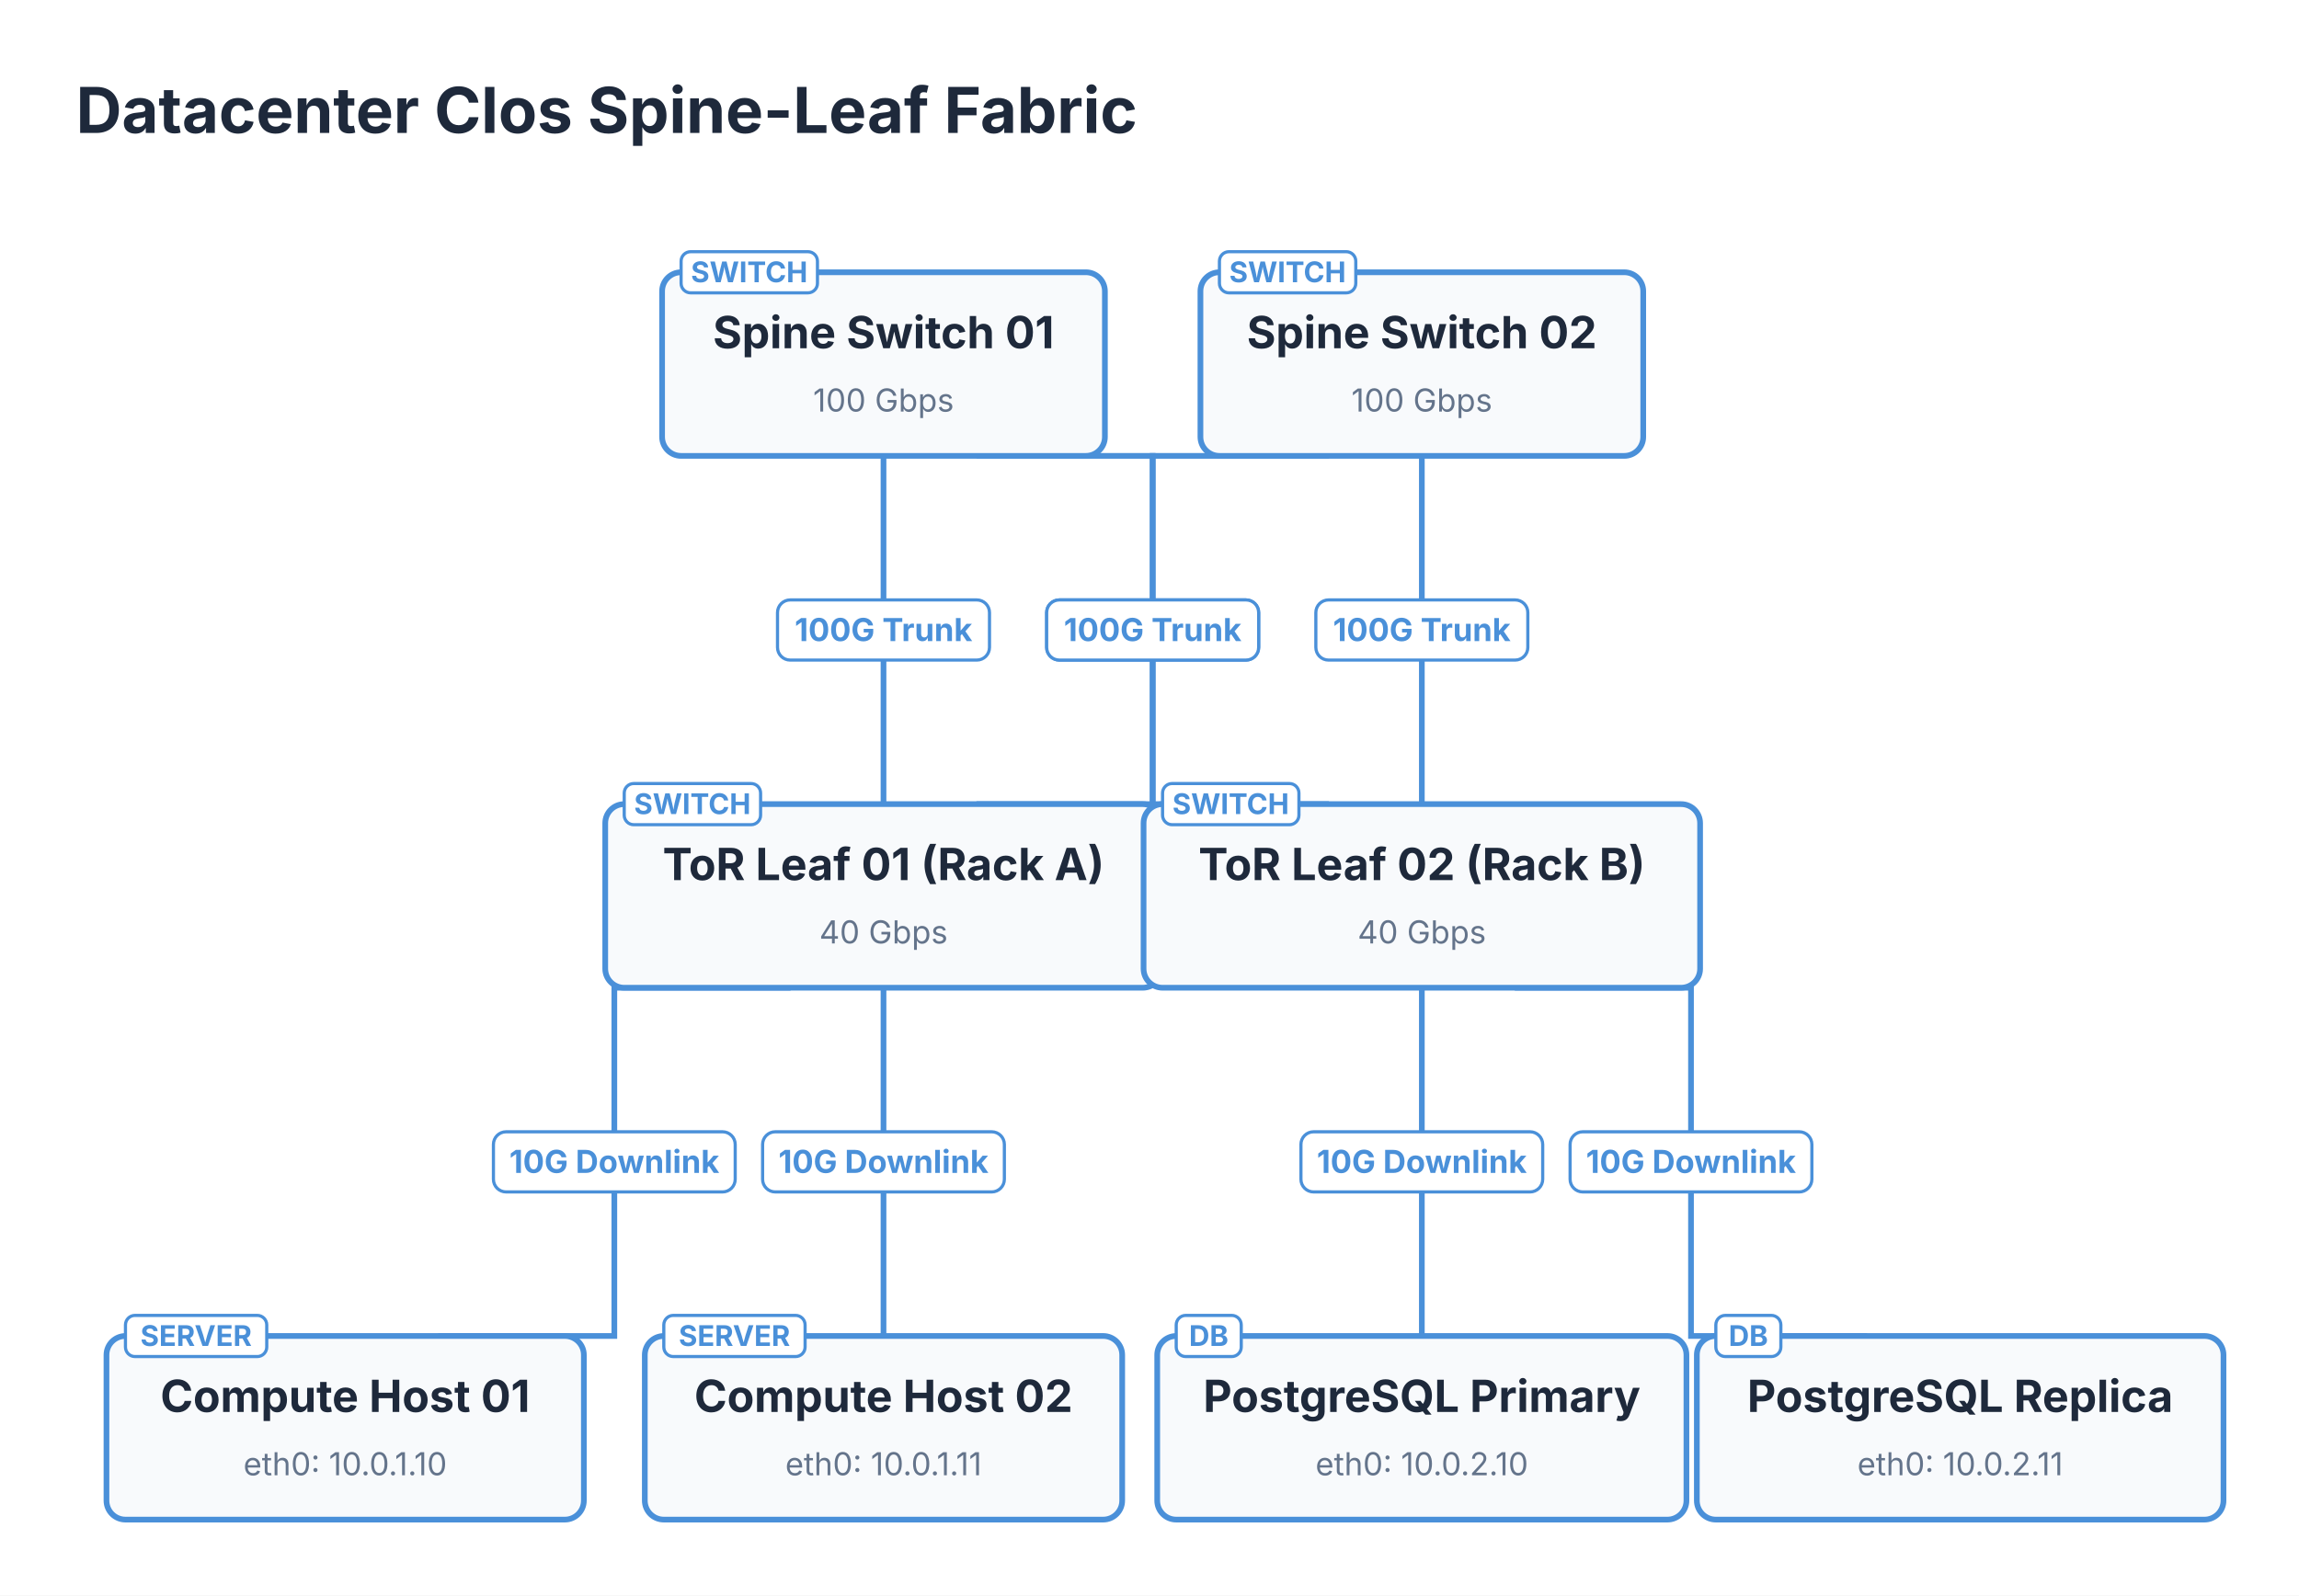
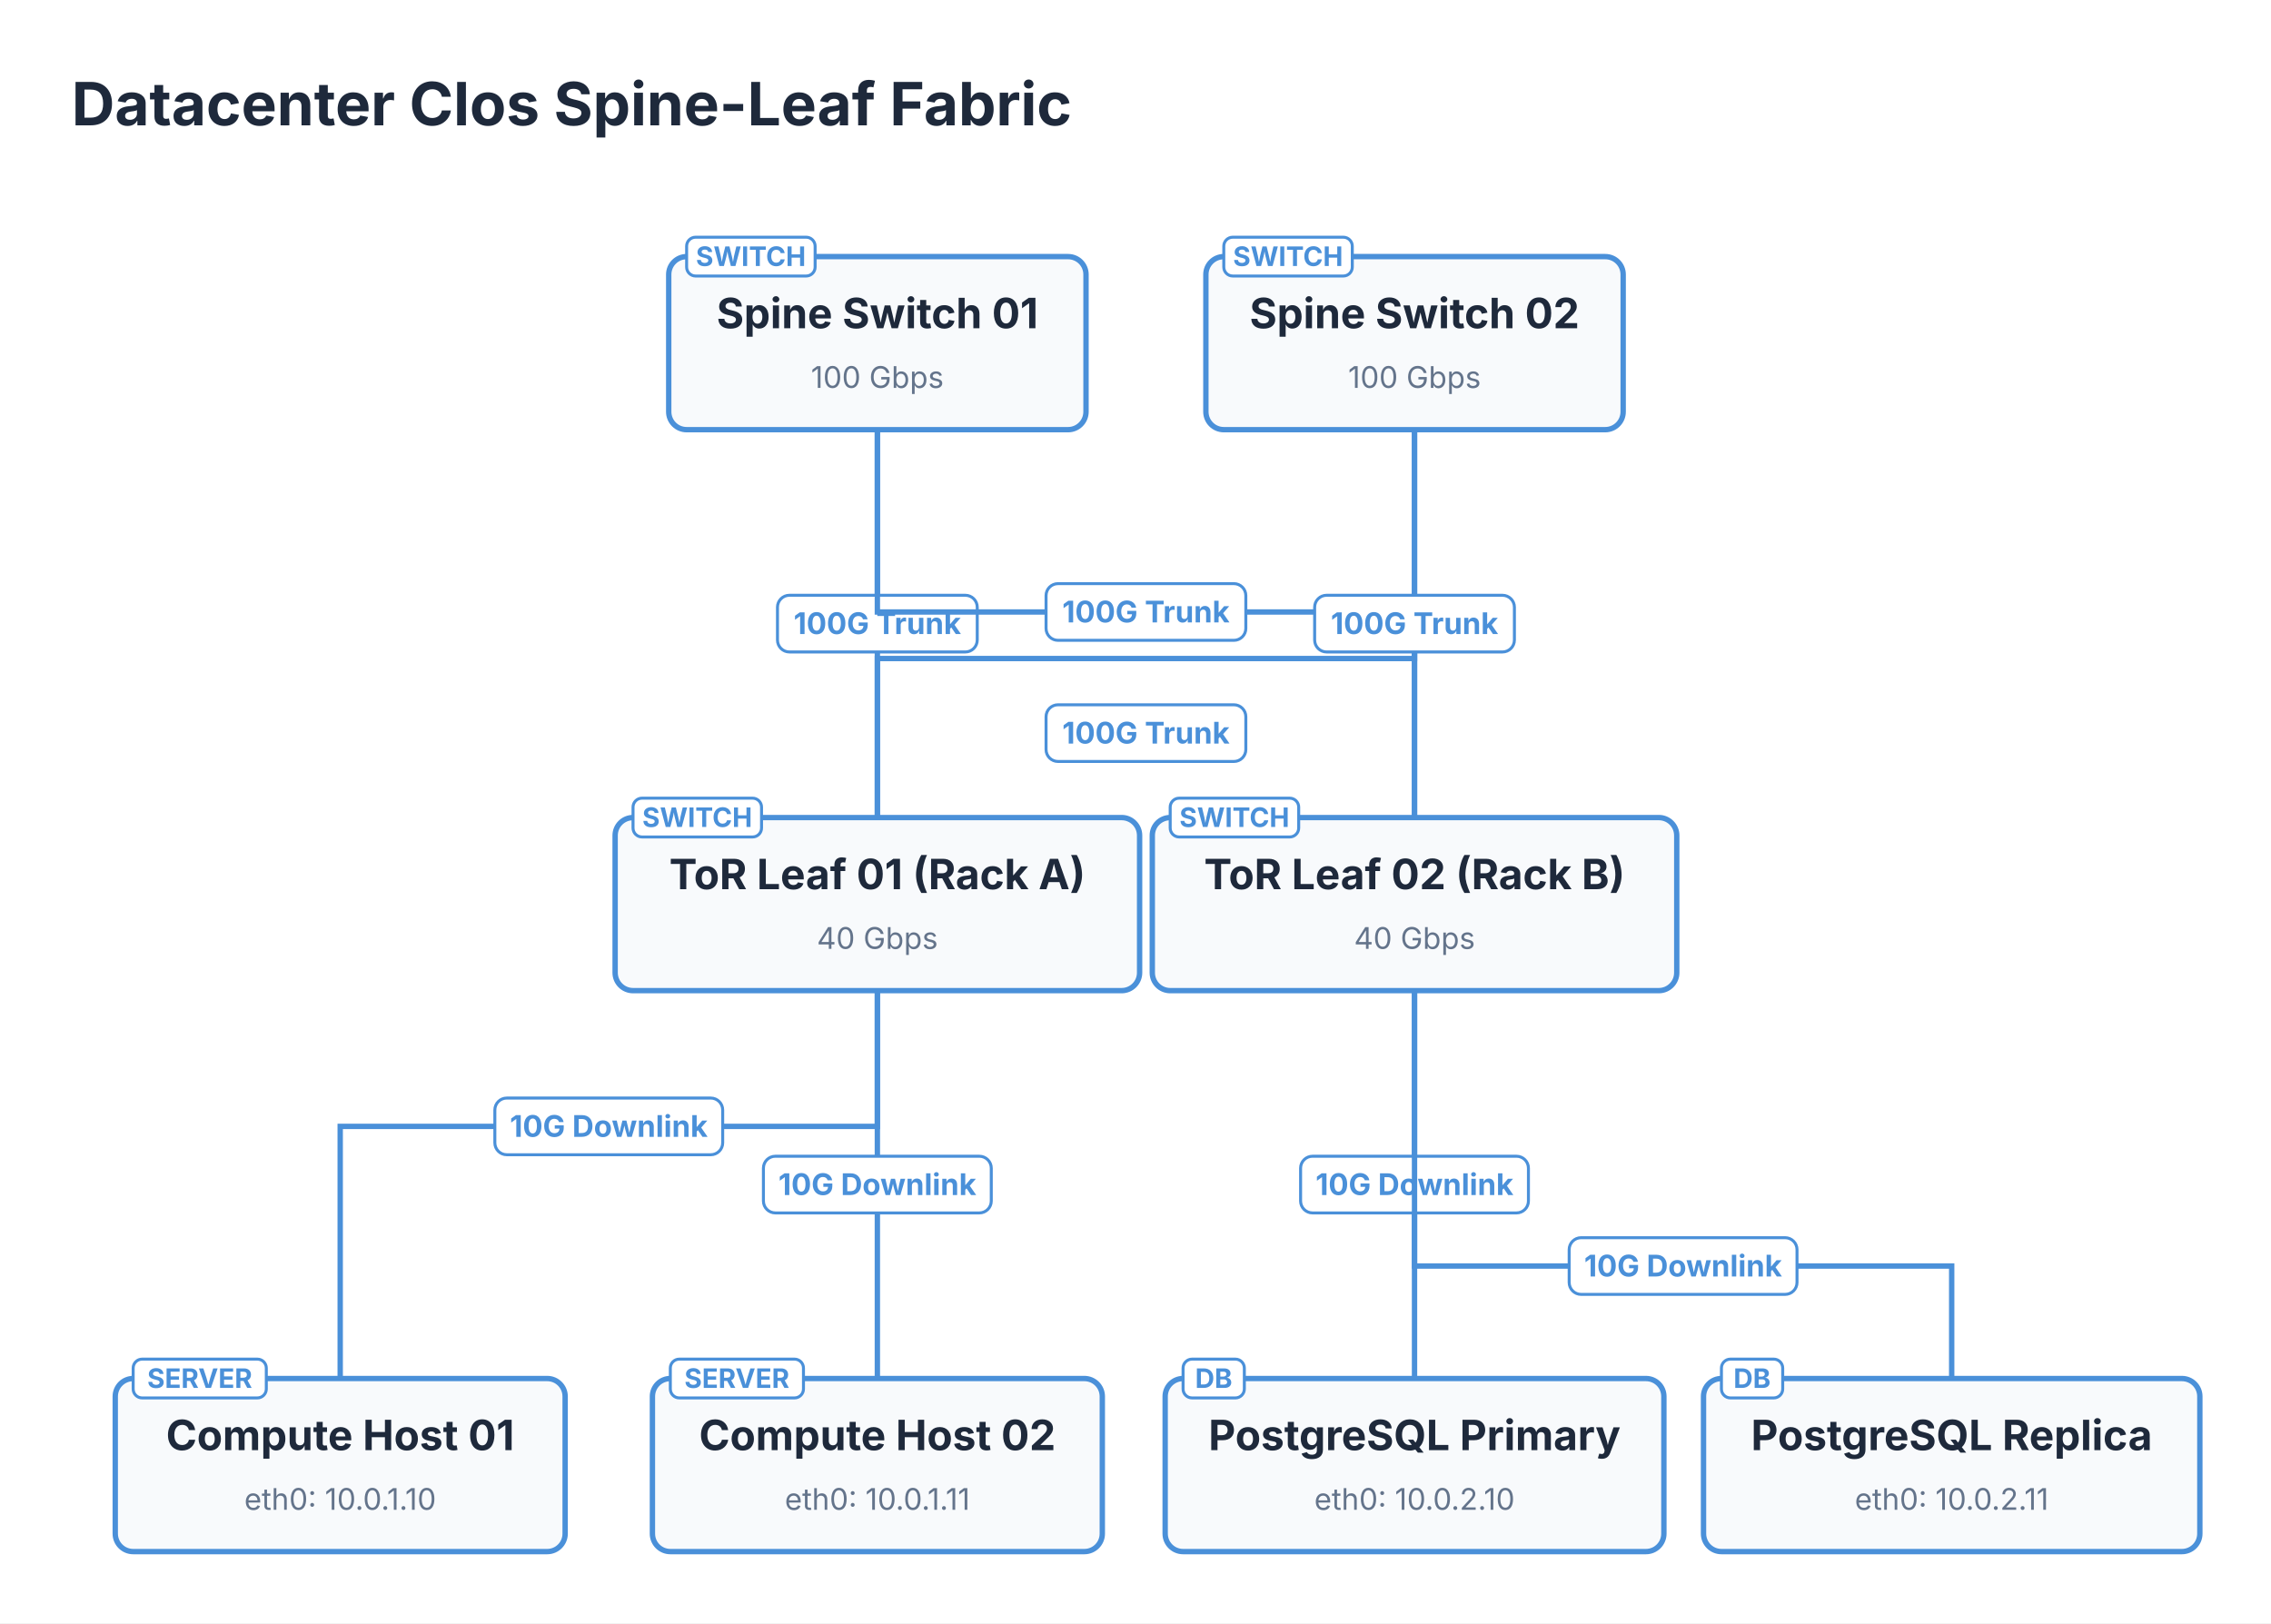
- <svg xmlns="http://www.w3.org/2000/svg" viewBox="0 0 726 504" width="726" height="504">
+ <svg xmlns="http://www.w3.org/2000/svg" viewBox="0 0 761 544" width="761" height="544">
  <defs>
    <marker id="topo-arrow" markerWidth="8" markerHeight="5.6" refX="7" refY="2.8" orient="auto" markerUnits="userSpaceOnUse">
      <polygon points="0 0, 8 2.8, 0 5.6" fill="#4A90D9" />
    </marker>
    <marker id="topo-arrow-start" markerWidth="8" markerHeight="5.6" refX="1" refY="2.8" orient="auto-start-reverse" markerUnits="userSpaceOnUse">
      <polygon points="0 0, 8 2.8, 0 5.6" fill="#4A90D9" />
    </marker>
  </defs>
-   <rect x="0" y="0" width="726" height="504" fill="#FFFFFF" />
+   <rect x="0" y="0" width="761" height="544" fill="#FFFFFF" />
  <text x="24" y="42" font-size="20" font-family="Inter, system-ui, -apple-system, sans-serif" fill="#1E293B" font-weight="bold">Datacenter Clos Spine-Leaf Fabric</text>
-   <path d="M 279 144 L 279 199 L 279 199 L 279 254" stroke="#4A90D9" stroke-width="1.8" fill="none" />
-   <rect x="245.53" y="189.5" width="66.94" height="19" fill="#FFFFFF" stroke="#4A90D9" stroke-width="1" rx="4" />
-   <text x="279" y="202.5" font-size="10" font-family="Inter, system-ui, -apple-system, sans-serif" fill="#4A90D9" text-anchor="middle" font-weight="bold">100G Trunk</text>
-   <path d="M 308.35 144 L 364 144 L 364 254 L 419.65 254" stroke="#4A90D9" stroke-width="1.8" fill="none" />
-   <rect x="330.53" y="189.5" width="66.94" height="19" fill="#FFFFFF" stroke="#4A90D9" stroke-width="1" rx="4" />
-   <text x="364" y="202.5" font-size="10" font-family="Inter, system-ui, -apple-system, sans-serif" fill="#4A90D9" text-anchor="middle" font-weight="bold">100G Trunk</text>
-   <path d="M 419.65 144 L 364 144 L 364 254 L 308.35 254" stroke="#4A90D9" stroke-width="1.8" fill="none" />
-   <rect x="330.53" y="189.5" width="66.94" height="19" fill="#FFFFFF" stroke="#4A90D9" stroke-width="1" rx="4" />
-   <text x="364" y="202.5" font-size="10" font-family="Inter, system-ui, -apple-system, sans-serif" fill="#4A90D9" text-anchor="middle" font-weight="bold">100G Trunk</text>
-   <path d="M 449 144 L 449 199 L 449 199 L 449 254" stroke="#4A90D9" stroke-width="1.8" fill="none" />
-   <rect x="415.53" y="189.5" width="66.94" height="19" fill="#FFFFFF" stroke="#4A90D9" stroke-width="1" rx="4" />
-   <text x="449" y="202.5" font-size="10" font-family="Inter, system-ui, -apple-system, sans-serif" fill="#4A90D9" text-anchor="middle" font-weight="bold">100G Trunk</text>
-   <path d="M 249.65 312 L 194 312 L 194 422 L 138.35 422" stroke="#4A90D9" stroke-width="1.8" fill="none" />
-   <rect x="155.82" y="357.5" width="76.35" height="19" fill="#FFFFFF" stroke="#4A90D9" stroke-width="1" rx="4" />
-   <text x="194" y="370.5" font-size="10" font-family="Inter, system-ui, -apple-system, sans-serif" fill="#4A90D9" text-anchor="middle" font-weight="bold">10G Downlink</text>
-   <path d="M 279 312 L 279 367 L 279 367 L 279 422" stroke="#4A90D9" stroke-width="1.8" fill="none" />
-   <rect x="240.82" y="357.5" width="76.35" height="19" fill="#FFFFFF" stroke="#4A90D9" stroke-width="1" rx="4" />
-   <text x="279" y="370.5" font-size="10" font-family="Inter, system-ui, -apple-system, sans-serif" fill="#4A90D9" text-anchor="middle" font-weight="bold">10G Downlink</text>
-   <path d="M 449 312 L 449 367 L 449 367 L 449 422" stroke="#4A90D9" stroke-width="1.8" fill="none" />
-   <rect x="410.82" y="357.5" width="76.35" height="19" fill="#FFFFFF" stroke="#4A90D9" stroke-width="1" rx="4" />
-   <text x="449" y="370.5" font-size="10" font-family="Inter, system-ui, -apple-system, sans-serif" fill="#4A90D9" text-anchor="middle" font-weight="bold">10G Downlink</text>
-   <path d="M 478.35 312 L 534 312 L 534 422 L 589.65 422" stroke="#4A90D9" stroke-width="1.8" fill="none" />
-   <rect x="495.82" y="357.5" width="76.35" height="19" fill="#FFFFFF" stroke="#4A90D9" stroke-width="1" rx="4" />
-   <text x="534" y="370.5" font-size="10" font-family="Inter, system-ui, -apple-system, sans-serif" fill="#4A90D9" text-anchor="middle" font-weight="bold">10G Downlink</text>
-   <rect x="209.084" y="86" width="139.833" height="58" fill="#F8FAFC" stroke="#4A90D9" stroke-width="1.8" rx="6" />
-   <rect x="215.084" y="79.5" width="43.06" height="13" fill="#FFFFFF" stroke="#4A90D9" stroke-width="1" rx="3" />
-   <text x="236.614" y="89.15" font-size="9" font-family="Inter, system-ui, -apple-system, sans-serif" fill="#4A90D9" text-anchor="middle" font-weight="bold">SWITCH</text>
-   <text x="279" y="110" font-size="14" font-family="Inter, system-ui, -apple-system, sans-serif" fill="#1E293B" text-anchor="middle" font-weight="bold">Spine Switch 01</text>
-   <text x="279" y="130" font-size="10" font-family="Inter, system-ui, -apple-system, sans-serif" fill="#64748B" text-anchor="middle">100 Gbps</text>
-   <rect x="379.084" y="86" width="139.833" height="58" fill="#F8FAFC" stroke="#4A90D9" stroke-width="1.8" rx="6" />
-   <rect x="385.084" y="79.5" width="43.06" height="13" fill="#FFFFFF" stroke="#4A90D9" stroke-width="1" rx="3" />
-   <text x="406.614" y="89.15" font-size="9" font-family="Inter, system-ui, -apple-system, sans-serif" fill="#4A90D9" text-anchor="middle" font-weight="bold">SWITCH</text>
-   <text x="449" y="110" font-size="14" font-family="Inter, system-ui, -apple-system, sans-serif" fill="#1E293B" text-anchor="middle" font-weight="bold">Spine Switch 02</text>
-   <text x="449" y="130" font-size="10" font-family="Inter, system-ui, -apple-system, sans-serif" fill="#64748B" text-anchor="middle">100 Gbps</text>
-   <rect x="191.126" y="254" width="175.748" height="58" fill="#F8FAFC" stroke="#4A90D9" stroke-width="1.8" rx="6" />
-   <rect x="197.126" y="247.5" width="43.06" height="13" fill="#FFFFFF" stroke="#4A90D9" stroke-width="1" rx="3" />
-   <text x="218.656" y="257.15" font-size="9" font-family="Inter, system-ui, -apple-system, sans-serif" fill="#4A90D9" text-anchor="middle" font-weight="bold">SWITCH</text>
-   <text x="279" y="278" font-size="14" font-family="Inter, system-ui, -apple-system, sans-serif" fill="#1E293B" text-anchor="middle" font-weight="bold">ToR Leaf 01 (Rack A)</text>
-   <text x="279" y="298" font-size="10" font-family="Inter, system-ui, -apple-system, sans-serif" fill="#64748B" text-anchor="middle">40 Gbps</text>
-   <rect x="361.126" y="254" width="175.748" height="58" fill="#F8FAFC" stroke="#4A90D9" stroke-width="1.8" rx="6" />
-   <rect x="367.126" y="247.5" width="43.06" height="13" fill="#FFFFFF" stroke="#4A90D9" stroke-width="1" rx="3" />
-   <text x="388.656" y="257.15" font-size="9" font-family="Inter, system-ui, -apple-system, sans-serif" fill="#4A90D9" text-anchor="middle" font-weight="bold">SWITCH</text>
-   <text x="449" y="278" font-size="14" font-family="Inter, system-ui, -apple-system, sans-serif" fill="#1E293B" text-anchor="middle" font-weight="bold">ToR Leaf 02 (Rack B)</text>
-   <text x="449" y="298" font-size="10" font-family="Inter, system-ui, -apple-system, sans-serif" fill="#64748B" text-anchor="middle">40 Gbps</text>
-   <rect x="33.622" y="422" width="150.755" height="58" fill="#F8FAFC" stroke="#4A90D9" stroke-width="1.8" rx="6" />
-   <rect x="39.622" y="415.5" width="44.616" height="13" fill="#FFFFFF" stroke="#4A90D9" stroke-width="1" rx="3" />
-   <text x="61.93" y="425.15" font-size="9" font-family="Inter, system-ui, -apple-system, sans-serif" fill="#4A90D9" text-anchor="middle" font-weight="bold">SERVER</text>
-   <text x="109" y="446" font-size="14" font-family="Inter, system-ui, -apple-system, sans-serif" fill="#1E293B" text-anchor="middle" font-weight="bold">Compute Host 01</text>
-   <text x="109" y="466" font-size="10" font-family="Inter, system-ui, -apple-system, sans-serif" fill="#64748B" text-anchor="middle">eth0: 10.0.1.10</text>
-   <rect x="203.622" y="422" width="150.755" height="58" fill="#F8FAFC" stroke="#4A90D9" stroke-width="1.8" rx="6" />
-   <rect x="209.622" y="415.5" width="44.616" height="13" fill="#FFFFFF" stroke="#4A90D9" stroke-width="1" rx="3" />
-   <text x="231.93" y="425.15" font-size="9" font-family="Inter, system-ui, -apple-system, sans-serif" fill="#4A90D9" text-anchor="middle" font-weight="bold">SERVER</text>
-   <text x="279" y="446" font-size="14" font-family="Inter, system-ui, -apple-system, sans-serif" fill="#1E293B" text-anchor="middle" font-weight="bold">Compute Host 02</text>
-   <text x="279" y="466" font-size="10" font-family="Inter, system-ui, -apple-system, sans-serif" fill="#64748B" text-anchor="middle">eth0: 10.0.1.11</text>
-   <rect x="365.439" y="422" width="167.121" height="58" fill="#F8FAFC" stroke="#4A90D9" stroke-width="1.8" rx="6" />
-   <rect x="371.439" y="415.5" width="20.533" height="13" fill="#FFFFFF" stroke="#4A90D9" stroke-width="1" rx="3" />
-   <text x="381.706" y="425.15" font-size="9" font-family="Inter, system-ui, -apple-system, sans-serif" fill="#4A90D9" text-anchor="middle" font-weight="bold">DB</text>
-   <text x="449" y="446" font-size="14" font-family="Inter, system-ui, -apple-system, sans-serif" fill="#1E293B" text-anchor="middle" font-weight="bold">PostgreSQL Primary</text>
-   <text x="449" y="466" font-size="10" font-family="Inter, system-ui, -apple-system, sans-serif" fill="#64748B" text-anchor="middle">eth0: 10.0.2.10</text>
-   <rect x="535.842" y="422" width="166.315" height="58" fill="#F8FAFC" stroke="#4A90D9" stroke-width="1.8" rx="6" />
-   <rect x="541.842" y="415.5" width="20.533" height="13" fill="#FFFFFF" stroke="#4A90D9" stroke-width="1" rx="3" />
-   <text x="552.109" y="425.15" font-size="9" font-family="Inter, system-ui, -apple-system, sans-serif" fill="#4A90D9" text-anchor="middle" font-weight="bold">DB</text>
-   <text x="619" y="446" font-size="14" font-family="Inter, system-ui, -apple-system, sans-serif" fill="#1E293B" text-anchor="middle" font-weight="bold">PostgreSQL Replica</text>
-   <text x="619" y="466" font-size="10" font-family="Inter, system-ui, -apple-system, sans-serif" fill="#64748B" text-anchor="middle">eth0: 10.0.2.11</text>
+   <path d="M 294 144 L 294 274" stroke="#4A90D9" stroke-width="1.8" fill="none" />
+   <rect x="260.53" y="199.5" width="66.94" height="19" fill="#FFFFFF" stroke="#4A90D9" stroke-width="1" rx="4" />
+   <text x="294" y="212.5" font-size="10" font-family="Inter, system-ui, -apple-system, sans-serif" fill="#4A90D9" text-anchor="middle" font-weight="bold">100G Trunk</text>
+   <path d="M 294 144 L 294 205.1 L 474 205.1 L 474 274" stroke="#4A90D9" stroke-width="1.8" fill="none" />
+   <rect x="350.53" y="195.6" width="66.94" height="19" fill="#FFFFFF" stroke="#4A90D9" stroke-width="1" rx="4" />
+   <text x="384" y="208.6" font-size="10" font-family="Inter, system-ui, -apple-system, sans-serif" fill="#4A90D9" text-anchor="middle" font-weight="bold">100G Trunk</text>
+   <path d="M 474 144 L 474 220.7 L 294 220.7 L 294 274" stroke="#4A90D9" stroke-width="1.8" fill="none" />
+   <rect x="350.53" y="236.2" width="66.94" height="19" fill="#FFFFFF" stroke="#4A90D9" stroke-width="1" rx="4" />
+   <text x="384" y="249.2" font-size="10" font-family="Inter, system-ui, -apple-system, sans-serif" fill="#4A90D9" text-anchor="middle" font-weight="bold">100G Trunk</text>
+   <path d="M 474 144 L 474 274" stroke="#4A90D9" stroke-width="1.8" fill="none" />
+   <rect x="440.53" y="199.5" width="66.94" height="19" fill="#FFFFFF" stroke="#4A90D9" stroke-width="1" rx="4" />
+   <text x="474" y="212.5" font-size="10" font-family="Inter, system-ui, -apple-system, sans-serif" fill="#4A90D9" text-anchor="middle" font-weight="bold">100G Trunk</text>
+   <path d="M 294 332 L 294 377.5 L 114 377.5 L 114 462" stroke="#4A90D9" stroke-width="1.8" fill="none" />
+   <rect x="165.82" y="368" width="76.35" height="19" fill="#FFFFFF" stroke="#4A90D9" stroke-width="1" rx="4" />
+   <text x="204" y="381" font-size="10" font-family="Inter, system-ui, -apple-system, sans-serif" fill="#4A90D9" text-anchor="middle" font-weight="bold">10G Downlink</text>
+   <path d="M 294 332 L 294 462" stroke="#4A90D9" stroke-width="1.8" fill="none" />
+   <rect x="255.82" y="387.5" width="76.35" height="19" fill="#FFFFFF" stroke="#4A90D9" stroke-width="1" rx="4" />
+   <text x="294" y="400.5" font-size="10" font-family="Inter, system-ui, -apple-system, sans-serif" fill="#4A90D9" text-anchor="middle" font-weight="bold">10G Downlink</text>
+   <path d="M 474 332 L 474 462" stroke="#4A90D9" stroke-width="1.8" fill="none" />
+   <rect x="435.82" y="387.5" width="76.35" height="19" fill="#FFFFFF" stroke="#4A90D9" stroke-width="1" rx="4" />
+   <text x="474" y="400.5" font-size="10" font-family="Inter, system-ui, -apple-system, sans-serif" fill="#4A90D9" text-anchor="middle" font-weight="bold">10G Downlink</text>
+   <path d="M 474 332 L 474 424.3 L 654 424.3 L 654 462" stroke="#4A90D9" stroke-width="1.8" fill="none" />
+   <rect x="525.82" y="414.8" width="76.35" height="19" fill="#FFFFFF" stroke="#4A90D9" stroke-width="1" rx="4" />
+   <text x="564" y="427.8" font-size="10" font-family="Inter, system-ui, -apple-system, sans-serif" fill="#4A90D9" text-anchor="middle" font-weight="bold">10G Downlink</text>
+   <rect x="224.084" y="86" width="139.833" height="58" fill="#F8FAFC" stroke="#4A90D9" stroke-width="1.8" rx="6" />
+   <rect x="230.084" y="79.5" width="43.06" height="13" fill="#FFFFFF" stroke="#4A90D9" stroke-width="1" rx="3" />
+   <text x="251.614" y="89.15" font-size="9" font-family="Inter, system-ui, -apple-system, sans-serif" fill="#4A90D9" text-anchor="middle" font-weight="bold">SWITCH</text>
+   <text x="294" y="110" font-size="14" font-family="Inter, system-ui, -apple-system, sans-serif" fill="#1E293B" text-anchor="middle" font-weight="bold">Spine Switch 01</text>
+   <text x="294" y="130" font-size="10" font-family="Inter, system-ui, -apple-system, sans-serif" fill="#64748B" text-anchor="middle">100 Gbps</text>
+   <rect x="404.084" y="86" width="139.833" height="58" fill="#F8FAFC" stroke="#4A90D9" stroke-width="1.8" rx="6" />
+   <rect x="410.084" y="79.5" width="43.06" height="13" fill="#FFFFFF" stroke="#4A90D9" stroke-width="1" rx="3" />
+   <text x="431.614" y="89.15" font-size="9" font-family="Inter, system-ui, -apple-system, sans-serif" fill="#4A90D9" text-anchor="middle" font-weight="bold">SWITCH</text>
+   <text x="474" y="110" font-size="14" font-family="Inter, system-ui, -apple-system, sans-serif" fill="#1E293B" text-anchor="middle" font-weight="bold">Spine Switch 02</text>
+   <text x="474" y="130" font-size="10" font-family="Inter, system-ui, -apple-system, sans-serif" fill="#64748B" text-anchor="middle">100 Gbps</text>
+   <rect x="206.126" y="274" width="175.748" height="58" fill="#F8FAFC" stroke="#4A90D9" stroke-width="1.8" rx="6" />
+   <rect x="212.126" y="267.5" width="43.06" height="13" fill="#FFFFFF" stroke="#4A90D9" stroke-width="1" rx="3" />
+   <text x="233.656" y="277.15" font-size="9" font-family="Inter, system-ui, -apple-system, sans-serif" fill="#4A90D9" text-anchor="middle" font-weight="bold">SWITCH</text>
+   <text x="294" y="298" font-size="14" font-family="Inter, system-ui, -apple-system, sans-serif" fill="#1E293B" text-anchor="middle" font-weight="bold">ToR Leaf 01 (Rack A)</text>
+   <text x="294" y="318" font-size="10" font-family="Inter, system-ui, -apple-system, sans-serif" fill="#64748B" text-anchor="middle">40 Gbps</text>
+   <rect x="386.126" y="274" width="175.748" height="58" fill="#F8FAFC" stroke="#4A90D9" stroke-width="1.8" rx="6" />
+   <rect x="392.126" y="267.5" width="43.06" height="13" fill="#FFFFFF" stroke="#4A90D9" stroke-width="1" rx="3" />
+   <text x="413.656" y="277.15" font-size="9" font-family="Inter, system-ui, -apple-system, sans-serif" fill="#4A90D9" text-anchor="middle" font-weight="bold">SWITCH</text>
+   <text x="474" y="298" font-size="14" font-family="Inter, system-ui, -apple-system, sans-serif" fill="#1E293B" text-anchor="middle" font-weight="bold">ToR Leaf 02 (Rack B)</text>
+   <text x="474" y="318" font-size="10" font-family="Inter, system-ui, -apple-system, sans-serif" fill="#64748B" text-anchor="middle">40 Gbps</text>
+   <rect x="38.622" y="462" width="150.755" height="58" fill="#F8FAFC" stroke="#4A90D9" stroke-width="1.8" rx="6" />
+   <rect x="44.622" y="455.5" width="44.616" height="13" fill="#FFFFFF" stroke="#4A90D9" stroke-width="1" rx="3" />
+   <text x="66.93" y="465.15" font-size="9" font-family="Inter, system-ui, -apple-system, sans-serif" fill="#4A90D9" text-anchor="middle" font-weight="bold">SERVER</text>
+   <text x="114" y="486" font-size="14" font-family="Inter, system-ui, -apple-system, sans-serif" fill="#1E293B" text-anchor="middle" font-weight="bold">Compute Host 01</text>
+   <text x="114" y="506" font-size="10" font-family="Inter, system-ui, -apple-system, sans-serif" fill="#64748B" text-anchor="middle">eth0: 10.0.1.10</text>
+   <rect x="218.622" y="462" width="150.755" height="58" fill="#F8FAFC" stroke="#4A90D9" stroke-width="1.8" rx="6" />
+   <rect x="224.622" y="455.5" width="44.616" height="13" fill="#FFFFFF" stroke="#4A90D9" stroke-width="1" rx="3" />
+   <text x="246.93" y="465.15" font-size="9" font-family="Inter, system-ui, -apple-system, sans-serif" fill="#4A90D9" text-anchor="middle" font-weight="bold">SERVER</text>
+   <text x="294" y="486" font-size="14" font-family="Inter, system-ui, -apple-system, sans-serif" fill="#1E293B" text-anchor="middle" font-weight="bold">Compute Host 02</text>
+   <text x="294" y="506" font-size="10" font-family="Inter, system-ui, -apple-system, sans-serif" fill="#64748B" text-anchor="middle">eth0: 10.0.1.11</text>
+   <rect x="390.439" y="462" width="167.121" height="58" fill="#F8FAFC" stroke="#4A90D9" stroke-width="1.8" rx="6" />
+   <rect x="396.439" y="455.5" width="20.533" height="13" fill="#FFFFFF" stroke="#4A90D9" stroke-width="1" rx="3" />
+   <text x="406.706" y="465.15" font-size="9" font-family="Inter, system-ui, -apple-system, sans-serif" fill="#4A90D9" text-anchor="middle" font-weight="bold">DB</text>
+   <text x="474" y="486" font-size="14" font-family="Inter, system-ui, -apple-system, sans-serif" fill="#1E293B" text-anchor="middle" font-weight="bold">PostgreSQL Primary</text>
+   <text x="474" y="506" font-size="10" font-family="Inter, system-ui, -apple-system, sans-serif" fill="#64748B" text-anchor="middle">eth0: 10.0.2.10</text>
+   <rect x="570.842" y="462" width="166.315" height="58" fill="#F8FAFC" stroke="#4A90D9" stroke-width="1.8" rx="6" />
+   <rect x="576.842" y="455.5" width="20.533" height="13" fill="#FFFFFF" stroke="#4A90D9" stroke-width="1" rx="3" />
+   <text x="587.109" y="465.15" font-size="9" font-family="Inter, system-ui, -apple-system, sans-serif" fill="#4A90D9" text-anchor="middle" font-weight="bold">DB</text>
+   <text x="654" y="486" font-size="14" font-family="Inter, system-ui, -apple-system, sans-serif" fill="#1E293B" text-anchor="middle" font-weight="bold">PostgreSQL Replica</text>
+   <text x="654" y="506" font-size="10" font-family="Inter, system-ui, -apple-system, sans-serif" fill="#64748B" text-anchor="middle">eth0: 10.0.2.11</text>
</svg>
